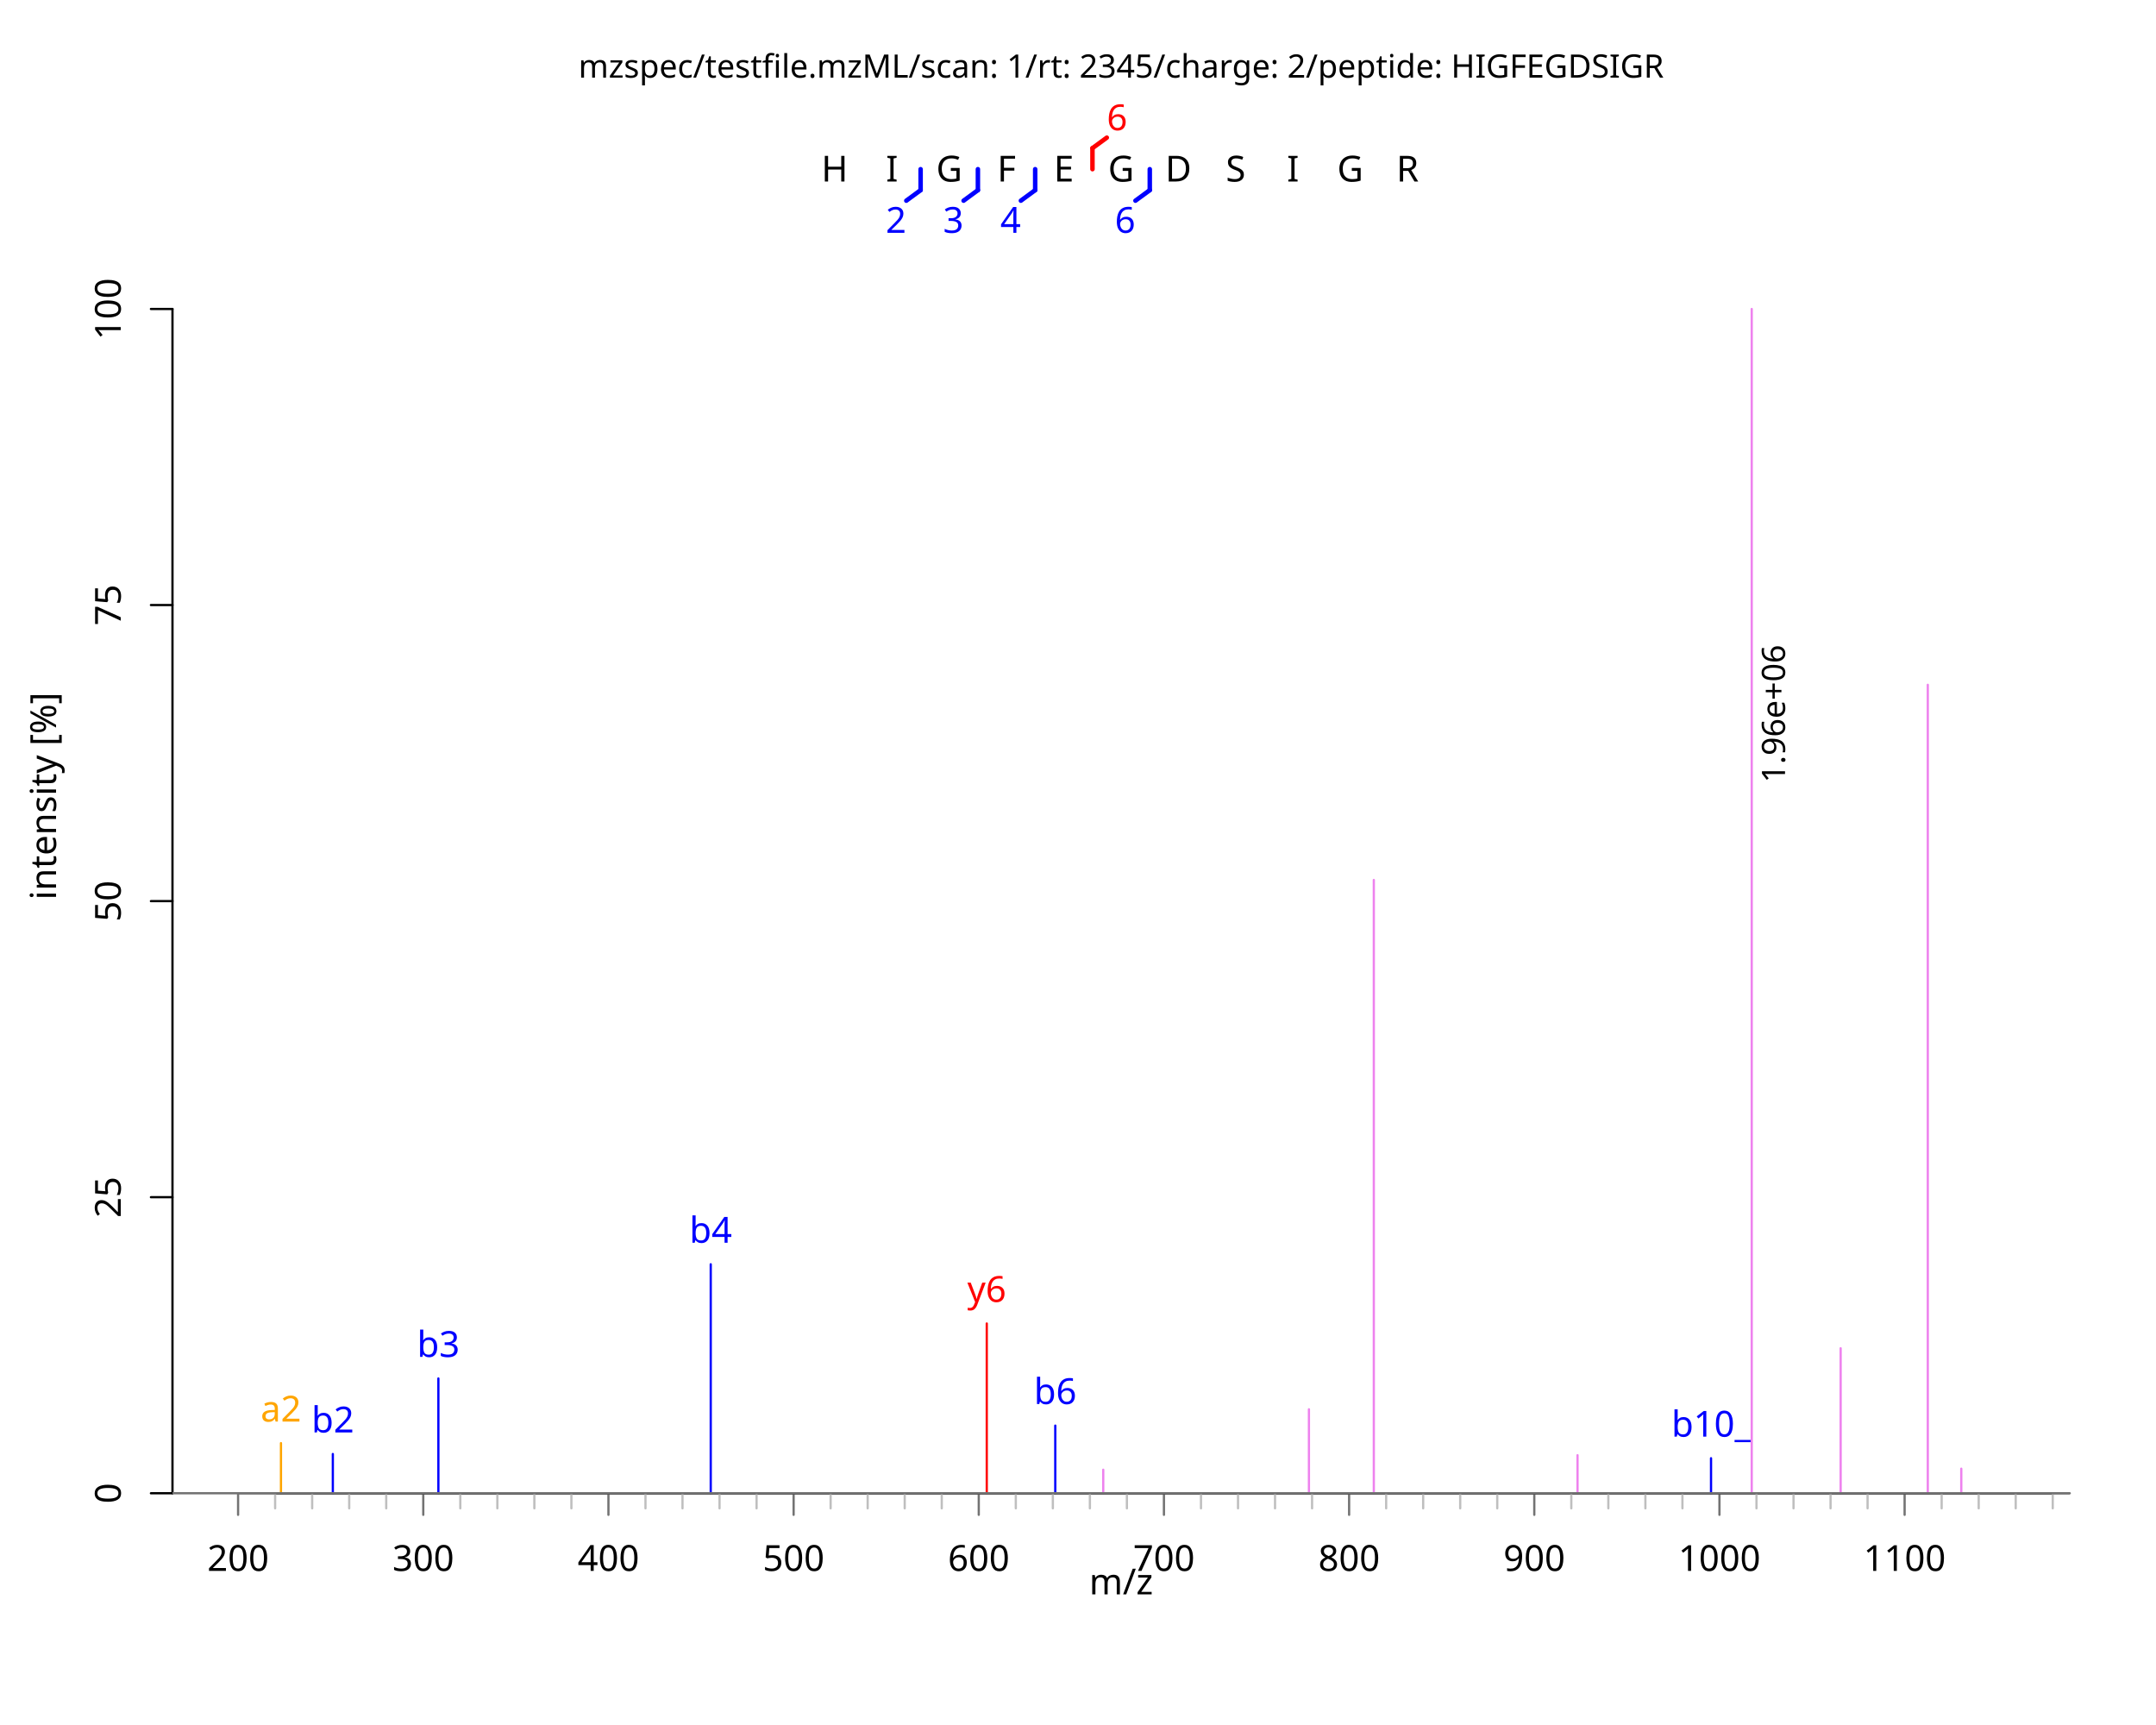
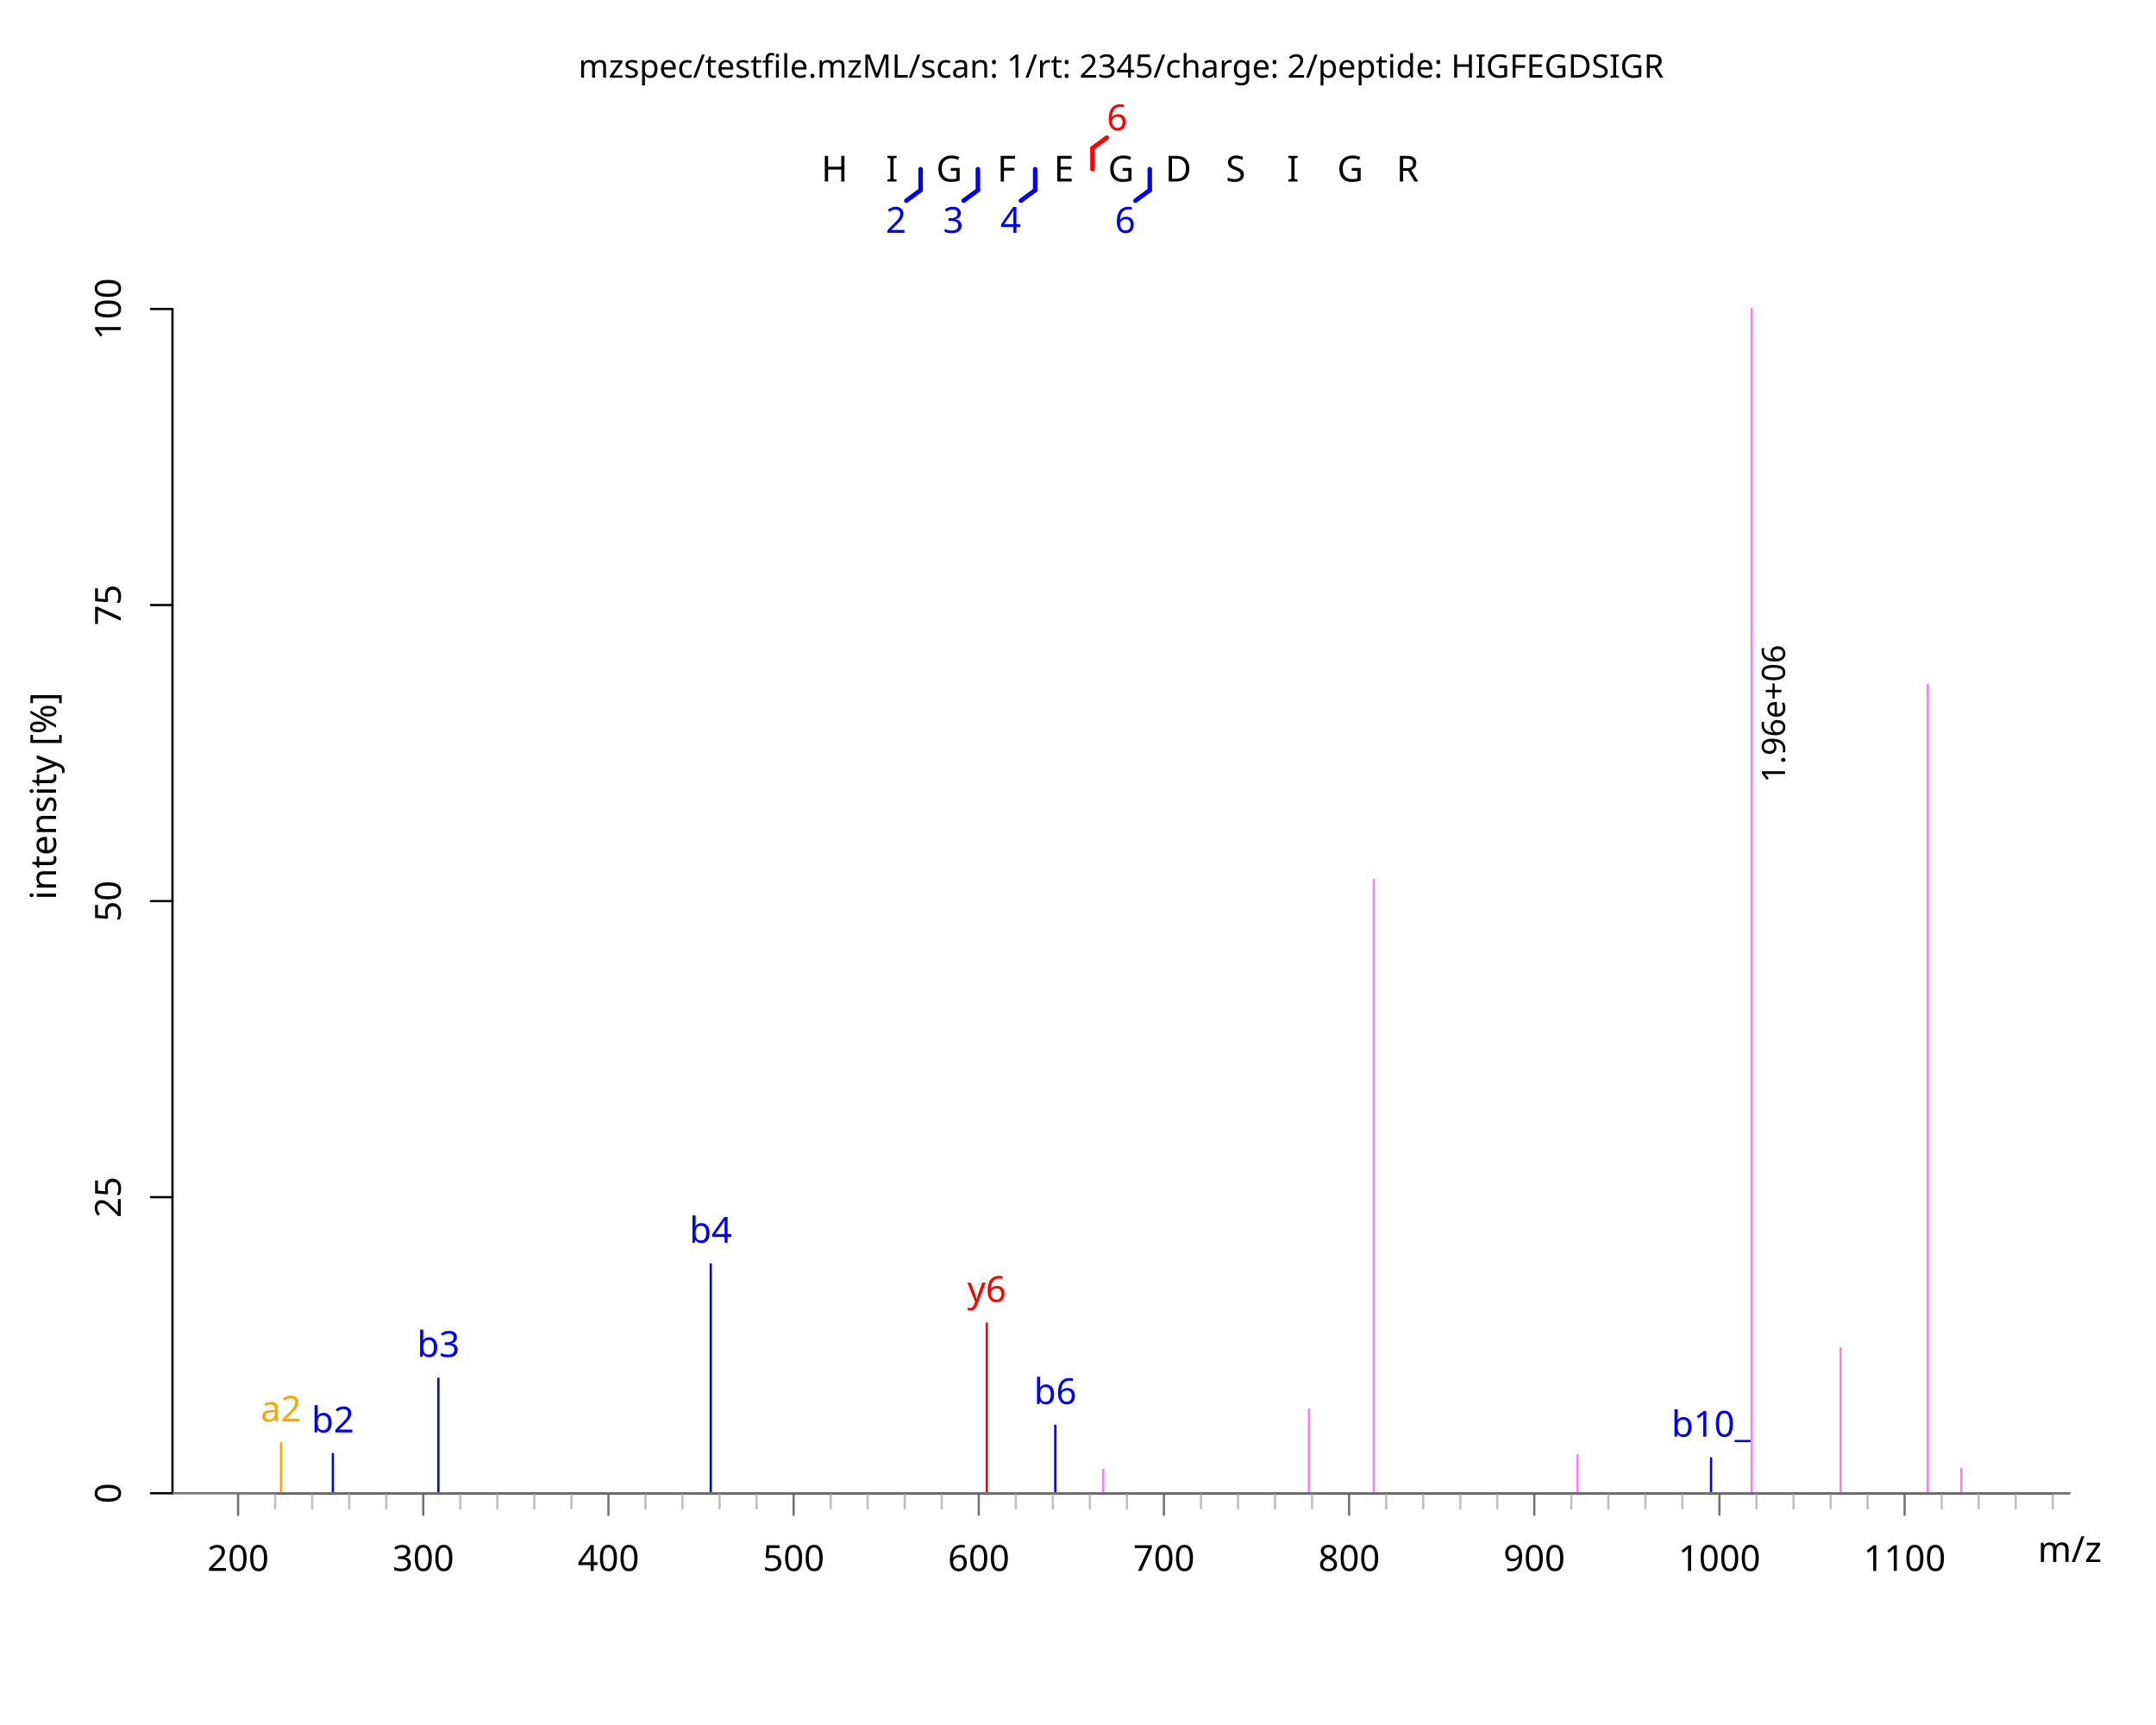
<svg xmlns="http://www.w3.org/2000/svg" class="svglite" data-engine-version="2.0" width="720.00pt" height="576.00pt" viewBox="0 0 720.00 576.00">
  <defs>
    <style type="text/css">
    .svglite line, .svglite polyline, .svglite polygon, .svglite path, .svglite rect, .svglite circle {
      fill: none;
      stroke: #000000;
      stroke-linecap: round;
      stroke-linejoin: round;
      stroke-miterlimit: 10.00;
    }
  </style>
  </defs>
  <rect width="100%" height="100%" style="stroke: none; fill: #FFFFFF;" />
  <defs>
    <clipPath id="cpMC4wMHw3MjAuMDB8MC4wMHw1NzYuMDA=">
      <rect x="0.00" y="0.00" width="720.00" height="576.00" />
    </clipPath>
  </defs>
  <g clip-path="url(#cpMC4wMHw3MjAuMDB8MC4wMHw1NzYuMDA=)">
</g>
  <defs>
    <clipPath id="cpNTcuNjB8NjkxLjIwfDE0LjQwfDUxNy4yNQ==">
      <rect x="57.60" y="14.40" width="633.60" height="502.85" />
    </clipPath>
  </defs>
  <g clip-path="url(#cpNTcuNjB8NjkxLjIwfDE0LjQwfDUxNy4yNQ==)">
    <text x="93.83" y="474.68" text-anchor="middle" style="font-size: 12.00px; fill: #FFA500; font-family: sans;" textLength="13.35px" lengthAdjust="spacingAndGlyphs">a2</text>
    <text x="111.15" y="478.31" text-anchor="middle" style="font-size: 12.00px; fill: #0000FF; font-family: sans;" textLength="13.35px" lengthAdjust="spacingAndGlyphs">b2</text>
    <text x="146.40" y="453.09" text-anchor="middle" style="font-size: 12.00px; fill: #0000FF; font-family: sans;" textLength="13.35px" lengthAdjust="spacingAndGlyphs">b3</text>
    <text x="237.35" y="414.96" text-anchor="middle" style="font-size: 12.00px; fill: #0000FF; font-family: sans;" textLength="13.35px" lengthAdjust="spacingAndGlyphs">b4</text>
    <text x="329.53" y="434.73" text-anchor="middle" style="font-size: 12.00px; fill: #FF0000; font-family: sans;" textLength="12.68px" lengthAdjust="spacingAndGlyphs">y6</text>
    <text x="352.41" y="468.83" text-anchor="middle" style="font-size: 12.00px; fill: #0000FF; font-family: sans;" textLength="13.35px" lengthAdjust="spacingAndGlyphs">b6</text>
    <text x="571.40" y="479.72" text-anchor="middle" style="font-size: 12.00px; fill: #0000FF; font-family: sans;" textLength="26.70px" lengthAdjust="spacingAndGlyphs">b10_</text>
    <text x="278.74" y="60.61" text-anchor="middle" style="font-size: 12.00px; font-family: sans;" textLength="8.67px" lengthAdjust="spacingAndGlyphs">H</text>
    <text x="297.88" y="60.61" text-anchor="middle" style="font-size: 12.00px; font-family: sans;" textLength="3.33px" lengthAdjust="spacingAndGlyphs">I</text>
    <text x="317.01" y="60.62" text-anchor="middle" style="font-size: 12.00px; font-family: sans;" textLength="9.34px" lengthAdjust="spacingAndGlyphs">G</text>
    <text x="336.14" y="60.61" text-anchor="middle" style="font-size: 12.00px; font-family: sans;" textLength="7.33px" lengthAdjust="spacingAndGlyphs">F</text>
    <text x="355.27" y="60.61" text-anchor="middle" style="font-size: 12.00px; font-family: sans;" textLength="8.01px" lengthAdjust="spacingAndGlyphs">E</text>
    <text x="374.40" y="60.62" text-anchor="middle" style="font-size: 12.00px; font-family: sans;" textLength="9.34px" lengthAdjust="spacingAndGlyphs">G</text>
    <text x="393.53" y="60.61" text-anchor="middle" style="font-size: 12.00px; font-family: sans;" textLength="8.67px" lengthAdjust="spacingAndGlyphs">D</text>
    <text x="412.66" y="60.62" text-anchor="middle" style="font-size: 12.00px; font-family: sans;" textLength="8.01px" lengthAdjust="spacingAndGlyphs">S</text>
    <text x="431.79" y="60.61" text-anchor="middle" style="font-size: 12.00px; font-family: sans;" textLength="3.33px" lengthAdjust="spacingAndGlyphs">I</text>
    <text x="450.92" y="60.62" text-anchor="middle" style="font-size: 12.00px; font-family: sans;" textLength="9.34px" lengthAdjust="spacingAndGlyphs">G</text>
    <text x="470.06" y="60.61" text-anchor="middle" style="font-size: 12.00px; font-family: sans;" textLength="8.67px" lengthAdjust="spacingAndGlyphs">R</text>
    <line x1="307.44" y1="56.49" x2="307.44" y2="63.50" style="stroke-width: 1.50; stroke: #0000FF;" />
    <line x1="326.57" y1="56.49" x2="326.57" y2="63.50" style="stroke-width: 1.50; stroke: #0000FF;" />
    <line x1="345.70" y1="56.49" x2="345.70" y2="63.50" style="stroke-width: 1.50; stroke: #0000FF;" />
    <line x1="383.97" y1="56.49" x2="383.97" y2="63.50" style="stroke-width: 1.50; stroke: #0000FF;" />
    <line x1="307.44" y1="63.50" x2="302.66" y2="67.01" style="stroke-width: 1.50; stroke: #0000FF;" />
    <line x1="326.57" y1="63.50" x2="321.79" y2="67.01" style="stroke-width: 1.50; stroke: #0000FF;" />
    <line x1="345.70" y1="63.50" x2="340.92" y2="67.01" style="stroke-width: 1.50; stroke: #0000FF;" />
    <line x1="383.97" y1="63.50" x2="379.18" y2="67.01" style="stroke-width: 1.50; stroke: #0000FF;" />
    <text x="302.66" y="77.74" text-anchor="end" style="font-size: 12.00px; fill: #0000FF; font-family: sans;" textLength="6.67px" lengthAdjust="spacingAndGlyphs">2</text>
    <text x="321.79" y="77.74" text-anchor="end" style="font-size: 12.00px; fill: #0000FF; font-family: sans;" textLength="6.67px" lengthAdjust="spacingAndGlyphs">3</text>
    <text x="340.92" y="77.74" text-anchor="end" style="font-size: 12.00px; fill: #0000FF; font-family: sans;" textLength="6.67px" lengthAdjust="spacingAndGlyphs">4</text>
    <text x="379.18" y="77.74" text-anchor="end" style="font-size: 12.00px; fill: #0000FF; font-family: sans;" textLength="6.67px" lengthAdjust="spacingAndGlyphs">6</text>
    <line x1="364.83" y1="56.49" x2="364.83" y2="49.47" style="stroke-width: 1.50; stroke: #FF0000;" />
    <line x1="364.83" y1="49.47" x2="369.62" y2="45.96" style="stroke-width: 1.50; stroke: #FF0000;" />
    <text x="369.62" y="43.49" style="font-size: 12.00px; fill: #FF0000; font-family: sans;" textLength="6.67px" lengthAdjust="spacingAndGlyphs">6</text>
    <line x1="93.83" y1="498.62" x2="93.83" y2="481.88" style="stroke-width: 0.75; stroke: #FFA500;" />
    <line x1="111.15" y1="498.62" x2="111.15" y2="485.51" style="stroke-width: 0.75; stroke: #0000FF;" />
    <line x1="146.40" y1="498.62" x2="146.40" y2="460.29" style="stroke-width: 0.75; stroke: #0000FF;" />
    <line x1="237.35" y1="498.62" x2="237.35" y2="422.16" style="stroke-width: 0.75; stroke: #0000FF;" />
    <line x1="329.53" y1="498.62" x2="329.53" y2="441.93" style="stroke-width: 0.75; stroke: #FF0000;" />
    <line x1="352.41" y1="498.62" x2="352.41" y2="476.03" style="stroke-width: 0.75; stroke: #0000FF;" />
    <line x1="368.43" y1="498.62" x2="368.43" y2="490.76" style="stroke-width: 0.75; stroke: #EE82EE;" />
    <line x1="437.12" y1="498.62" x2="437.12" y2="470.58" style="stroke-width: 0.75; stroke: #EE82EE;" />
    <line x1="458.79" y1="498.62" x2="458.79" y2="293.83" style="stroke-width: 0.75; stroke: #EE82EE;" />
    <line x1="526.82" y1="498.62" x2="526.82" y2="485.91" style="stroke-width: 0.75; stroke: #EE82EE;" />
    <line x1="571.40" y1="498.62" x2="571.40" y2="486.92" style="stroke-width: 0.75; stroke: #0000FF;" />
    <line x1="584.99" y1="498.62" x2="584.99" y2="103.17" style="stroke-width: 0.75; stroke: #EE82EE;" />
    <line x1="614.69" y1="498.62" x2="614.69" y2="450.20" style="stroke-width: 0.75; stroke: #EE82EE;" />
    <line x1="643.79" y1="498.62" x2="643.79" y2="228.66" style="stroke-width: 0.75; stroke: #EE82EE;" />
    <line x1="654.97" y1="498.62" x2="654.97" y2="490.41" style="stroke-width: 0.75; stroke: #EE82EE;" />
  </g>
  <g clip-path="url(#cpMC4wMHw3MjAuMDB8MC4wMHw1NzYuMDA=)">
    <line x1="79.51" y1="498.62" x2="691.20" y2="498.62" style="stroke-width: 0.75; stroke: #737373;" />
    <line x1="79.51" y1="498.62" x2="79.51" y2="505.82" style="stroke-width: 0.75; stroke: #737373;" />
    <line x1="141.35" y1="498.62" x2="141.35" y2="505.82" style="stroke-width: 0.75; stroke: #737373;" />
    <line x1="203.19" y1="498.62" x2="203.19" y2="505.82" style="stroke-width: 0.75; stroke: #737373;" />
    <line x1="265.03" y1="498.62" x2="265.03" y2="505.82" style="stroke-width: 0.75; stroke: #737373;" />
    <line x1="326.86" y1="498.62" x2="326.86" y2="505.82" style="stroke-width: 0.75; stroke: #737373;" />
    <line x1="388.70" y1="498.62" x2="388.70" y2="505.82" style="stroke-width: 0.75; stroke: #737373;" />
    <line x1="450.54" y1="498.62" x2="450.54" y2="505.82" style="stroke-width: 0.75; stroke: #737373;" />
    <line x1="512.38" y1="498.62" x2="512.38" y2="505.82" style="stroke-width: 0.75; stroke: #737373;" />
    <line x1="574.21" y1="498.62" x2="574.21" y2="505.82" style="stroke-width: 0.75; stroke: #737373;" />
    <line x1="636.05" y1="498.62" x2="636.05" y2="505.82" style="stroke-width: 0.75; stroke: #737373;" />
    <text x="79.51" y="524.54" text-anchor="middle" style="font-size: 12.00px; font-family: sans;" textLength="20.02px" lengthAdjust="spacingAndGlyphs">200</text>
    <text x="141.35" y="524.54" text-anchor="middle" style="font-size: 12.00px; font-family: sans;" textLength="20.02px" lengthAdjust="spacingAndGlyphs">300</text>
    <text x="203.19" y="524.54" text-anchor="middle" style="font-size: 12.00px; font-family: sans;" textLength="20.02px" lengthAdjust="spacingAndGlyphs">400</text>
    <text x="265.03" y="524.54" text-anchor="middle" style="font-size: 12.00px; font-family: sans;" textLength="20.02px" lengthAdjust="spacingAndGlyphs">500</text>
    <text x="326.86" y="524.54" text-anchor="middle" style="font-size: 12.00px; font-family: sans;" textLength="20.02px" lengthAdjust="spacingAndGlyphs">600</text>
    <text x="388.70" y="524.54" text-anchor="middle" style="font-size: 12.00px; font-family: sans;" textLength="20.02px" lengthAdjust="spacingAndGlyphs">700</text>
    <text x="450.54" y="524.54" text-anchor="middle" style="font-size: 12.00px; font-family: sans;" textLength="20.02px" lengthAdjust="spacingAndGlyphs">800</text>
    <text x="512.38" y="524.54" text-anchor="middle" style="font-size: 12.00px; font-family: sans;" textLength="20.02px" lengthAdjust="spacingAndGlyphs">900</text>
    <text x="574.21" y="524.54" text-anchor="middle" style="font-size: 12.00px; font-family: sans;" textLength="26.70px" lengthAdjust="spacingAndGlyphs">1000</text>
    <text x="636.05" y="524.54" text-anchor="middle" style="font-size: 12.00px; font-family: sans;" textLength="26.70px" lengthAdjust="spacingAndGlyphs">1100</text>
    <line x1="91.88" y1="498.62" x2="685.52" y2="498.62" style="stroke-width: 0.75;" />
    <line x1="91.88" y1="498.62" x2="91.88" y2="503.65" style="stroke-width: 0.75; stroke: #BFBFBF;" />
    <line x1="104.25" y1="498.62" x2="104.25" y2="503.65" style="stroke-width: 0.75; stroke: #BFBFBF;" />
    <line x1="116.62" y1="498.62" x2="116.62" y2="503.65" style="stroke-width: 0.75; stroke: #BFBFBF;" />
    <line x1="128.98" y1="498.62" x2="128.98" y2="503.65" style="stroke-width: 0.75; stroke: #BFBFBF;" />
    <line x1="153.72" y1="498.62" x2="153.72" y2="503.65" style="stroke-width: 0.75; stroke: #BFBFBF;" />
    <line x1="166.09" y1="498.62" x2="166.09" y2="503.65" style="stroke-width: 0.75; stroke: #BFBFBF;" />
    <line x1="178.45" y1="498.62" x2="178.45" y2="503.65" style="stroke-width: 0.75; stroke: #BFBFBF;" />
    <line x1="190.82" y1="498.62" x2="190.82" y2="503.65" style="stroke-width: 0.75; stroke: #BFBFBF;" />
    <line x1="215.56" y1="498.62" x2="215.56" y2="503.65" style="stroke-width: 0.75; stroke: #BFBFBF;" />
    <line x1="227.92" y1="498.62" x2="227.92" y2="503.65" style="stroke-width: 0.75; stroke: #BFBFBF;" />
    <line x1="240.29" y1="498.62" x2="240.29" y2="503.65" style="stroke-width: 0.75; stroke: #BFBFBF;" />
    <line x1="252.66" y1="498.62" x2="252.66" y2="503.65" style="stroke-width: 0.75; stroke: #BFBFBF;" />
    <line x1="277.39" y1="498.62" x2="277.39" y2="503.65" style="stroke-width: 0.75; stroke: #BFBFBF;" />
    <line x1="289.76" y1="498.62" x2="289.76" y2="503.65" style="stroke-width: 0.75; stroke: #BFBFBF;" />
    <line x1="302.13" y1="498.62" x2="302.13" y2="503.65" style="stroke-width: 0.75; stroke: #BFBFBF;" />
    <line x1="314.50" y1="498.62" x2="314.50" y2="503.65" style="stroke-width: 0.75; stroke: #BFBFBF;" />
    <line x1="339.23" y1="498.62" x2="339.23" y2="503.65" style="stroke-width: 0.75; stroke: #BFBFBF;" />
    <line x1="351.60" y1="498.62" x2="351.60" y2="503.65" style="stroke-width: 0.75; stroke: #BFBFBF;" />
    <line x1="363.97" y1="498.62" x2="363.97" y2="503.65" style="stroke-width: 0.75; stroke: #BFBFBF;" />
    <line x1="376.33" y1="498.62" x2="376.33" y2="503.65" style="stroke-width: 0.75; stroke: #BFBFBF;" />
    <line x1="401.07" y1="498.62" x2="401.07" y2="503.65" style="stroke-width: 0.75; stroke: #BFBFBF;" />
    <line x1="413.44" y1="498.62" x2="413.44" y2="503.65" style="stroke-width: 0.75; stroke: #BFBFBF;" />
    <line x1="425.80" y1="498.62" x2="425.80" y2="503.65" style="stroke-width: 0.75; stroke: #BFBFBF;" />
    <line x1="438.17" y1="498.62" x2="438.17" y2="503.65" style="stroke-width: 0.75; stroke: #BFBFBF;" />
    <line x1="462.91" y1="498.62" x2="462.91" y2="503.65" style="stroke-width: 0.75; stroke: #BFBFBF;" />
    <line x1="475.27" y1="498.62" x2="475.27" y2="503.65" style="stroke-width: 0.75; stroke: #BFBFBF;" />
    <line x1="487.64" y1="498.62" x2="487.64" y2="503.65" style="stroke-width: 0.75; stroke: #BFBFBF;" />
    <line x1="500.01" y1="498.62" x2="500.01" y2="503.65" style="stroke-width: 0.75; stroke: #BFBFBF;" />
    <line x1="524.74" y1="498.62" x2="524.74" y2="503.65" style="stroke-width: 0.75; stroke: #BFBFBF;" />
    <line x1="537.11" y1="498.62" x2="537.11" y2="503.65" style="stroke-width: 0.75; stroke: #BFBFBF;" />
    <line x1="549.48" y1="498.62" x2="549.48" y2="503.65" style="stroke-width: 0.75; stroke: #BFBFBF;" />
    <line x1="561.85" y1="498.62" x2="561.85" y2="503.65" style="stroke-width: 0.75; stroke: #BFBFBF;" />
    <line x1="586.58" y1="498.62" x2="586.58" y2="503.65" style="stroke-width: 0.75; stroke: #BFBFBF;" />
    <line x1="598.95" y1="498.62" x2="598.95" y2="503.65" style="stroke-width: 0.75; stroke: #BFBFBF;" />
    <line x1="611.32" y1="498.62" x2="611.32" y2="503.65" style="stroke-width: 0.75; stroke: #BFBFBF;" />
    <line x1="623.68" y1="498.62" x2="623.68" y2="503.65" style="stroke-width: 0.75; stroke: #BFBFBF;" />
    <line x1="648.42" y1="498.62" x2="648.42" y2="503.65" style="stroke-width: 0.75; stroke: #BFBFBF;" />
    <line x1="660.79" y1="498.62" x2="660.79" y2="503.65" style="stroke-width: 0.75; stroke: #BFBFBF;" />
    <line x1="673.15" y1="498.62" x2="673.15" y2="503.65" style="stroke-width: 0.75; stroke: #BFBFBF;" />
    <line x1="685.52" y1="498.62" x2="685.52" y2="503.65" style="stroke-width: 0.75; stroke: #BFBFBF;" />
    <line x1="57.60" y1="498.62" x2="57.60" y2="103.17" style="stroke-width: 0.75;" />
    <line x1="57.60" y1="498.62" x2="50.40" y2="498.62" style="stroke-width: 0.75;" />
    <line x1="57.60" y1="399.76" x2="50.40" y2="399.76" style="stroke-width: 0.75;" />
    <line x1="57.60" y1="300.90" x2="50.40" y2="300.90" style="stroke-width: 0.75;" />
    <line x1="57.60" y1="202.03" x2="50.40" y2="202.03" style="stroke-width: 0.75;" />
    <line x1="57.60" y1="103.17" x2="50.40" y2="103.17" style="stroke-width: 0.75;" />
    <text transform="translate(40.32,498.62) rotate(-90)" text-anchor="middle" style="font-size: 12.00px; font-family: sans;" textLength="6.67px" lengthAdjust="spacingAndGlyphs">0</text>
    <text transform="translate(40.32,399.76) rotate(-90)" text-anchor="middle" style="font-size: 12.00px; font-family: sans;" textLength="13.35px" lengthAdjust="spacingAndGlyphs">25</text>
    <text transform="translate(40.32,300.90) rotate(-90)" text-anchor="middle" style="font-size: 12.00px; font-family: sans;" textLength="13.35px" lengthAdjust="spacingAndGlyphs">50</text>
    <text transform="translate(40.32,202.03) rotate(-90)" text-anchor="middle" style="font-size: 12.00px; font-family: sans;" textLength="13.35px" lengthAdjust="spacingAndGlyphs">75</text>
    <text transform="translate(40.32,103.17) rotate(-90)" text-anchor="middle" style="font-size: 12.00px; font-family: sans;" textLength="20.02px" lengthAdjust="spacingAndGlyphs">100</text>
    <text transform="translate(18.72,265.82) rotate(-90)" text-anchor="middle" style="font-size: 12.00px; font-family: sans;" textLength="64.70px" lengthAdjust="spacingAndGlyphs">intensity [%]</text>
-     <text x="374.40" y="532.37" text-anchor="middle" style="font-size: 12.00px; font-family: sans;" textLength="19.34px" lengthAdjust="spacingAndGlyphs">m/z</text>
+     <text x="691.20" y="521.57" text-anchor="middle" style="font-size: 12.00px; font-family: sans;" textLength="19.34px" lengthAdjust="spacingAndGlyphs">m/z</text>
    <text x="374.40" y="25.92" text-anchor="middle" style="font-size: 10.80px; font-family: sans;" textLength="349.41px" lengthAdjust="spacingAndGlyphs">mzspec/testfile.mzML/scan: 1/rt: 2345/charge: 2/peptide: HIGFEGDSIGR</text>
  </g>
  <g clip-path="url(#cpNTcuNjB8NjkxLjIwfDE0LjQwfDUxNy4yNQ==)">
    <text transform="translate(596.11,261.35) rotate(-90)" style="font-size: 10.80px; font-family: sans;" textLength="45.35px" lengthAdjust="spacingAndGlyphs">1.96e+06</text>
    <line x1="57.60" y1="498.62" x2="691.20" y2="498.62" style="stroke-width: 0.75; stroke: #737373;" />
  </g>
  <defs>
    <clipPath id="cpNTkuMDR8Njg5Ljc2fDU5LjA0fDUwMi41Ng==">
      <rect x="59.04" y="59.04" width="630.72" height="443.52" />
    </clipPath>
  </defs>
  <g clip-path="url(#cpNTkuMDR8Njg5Ljc2fDU5LjA0fDUwMi41Ng==)">
</g>
</svg>
